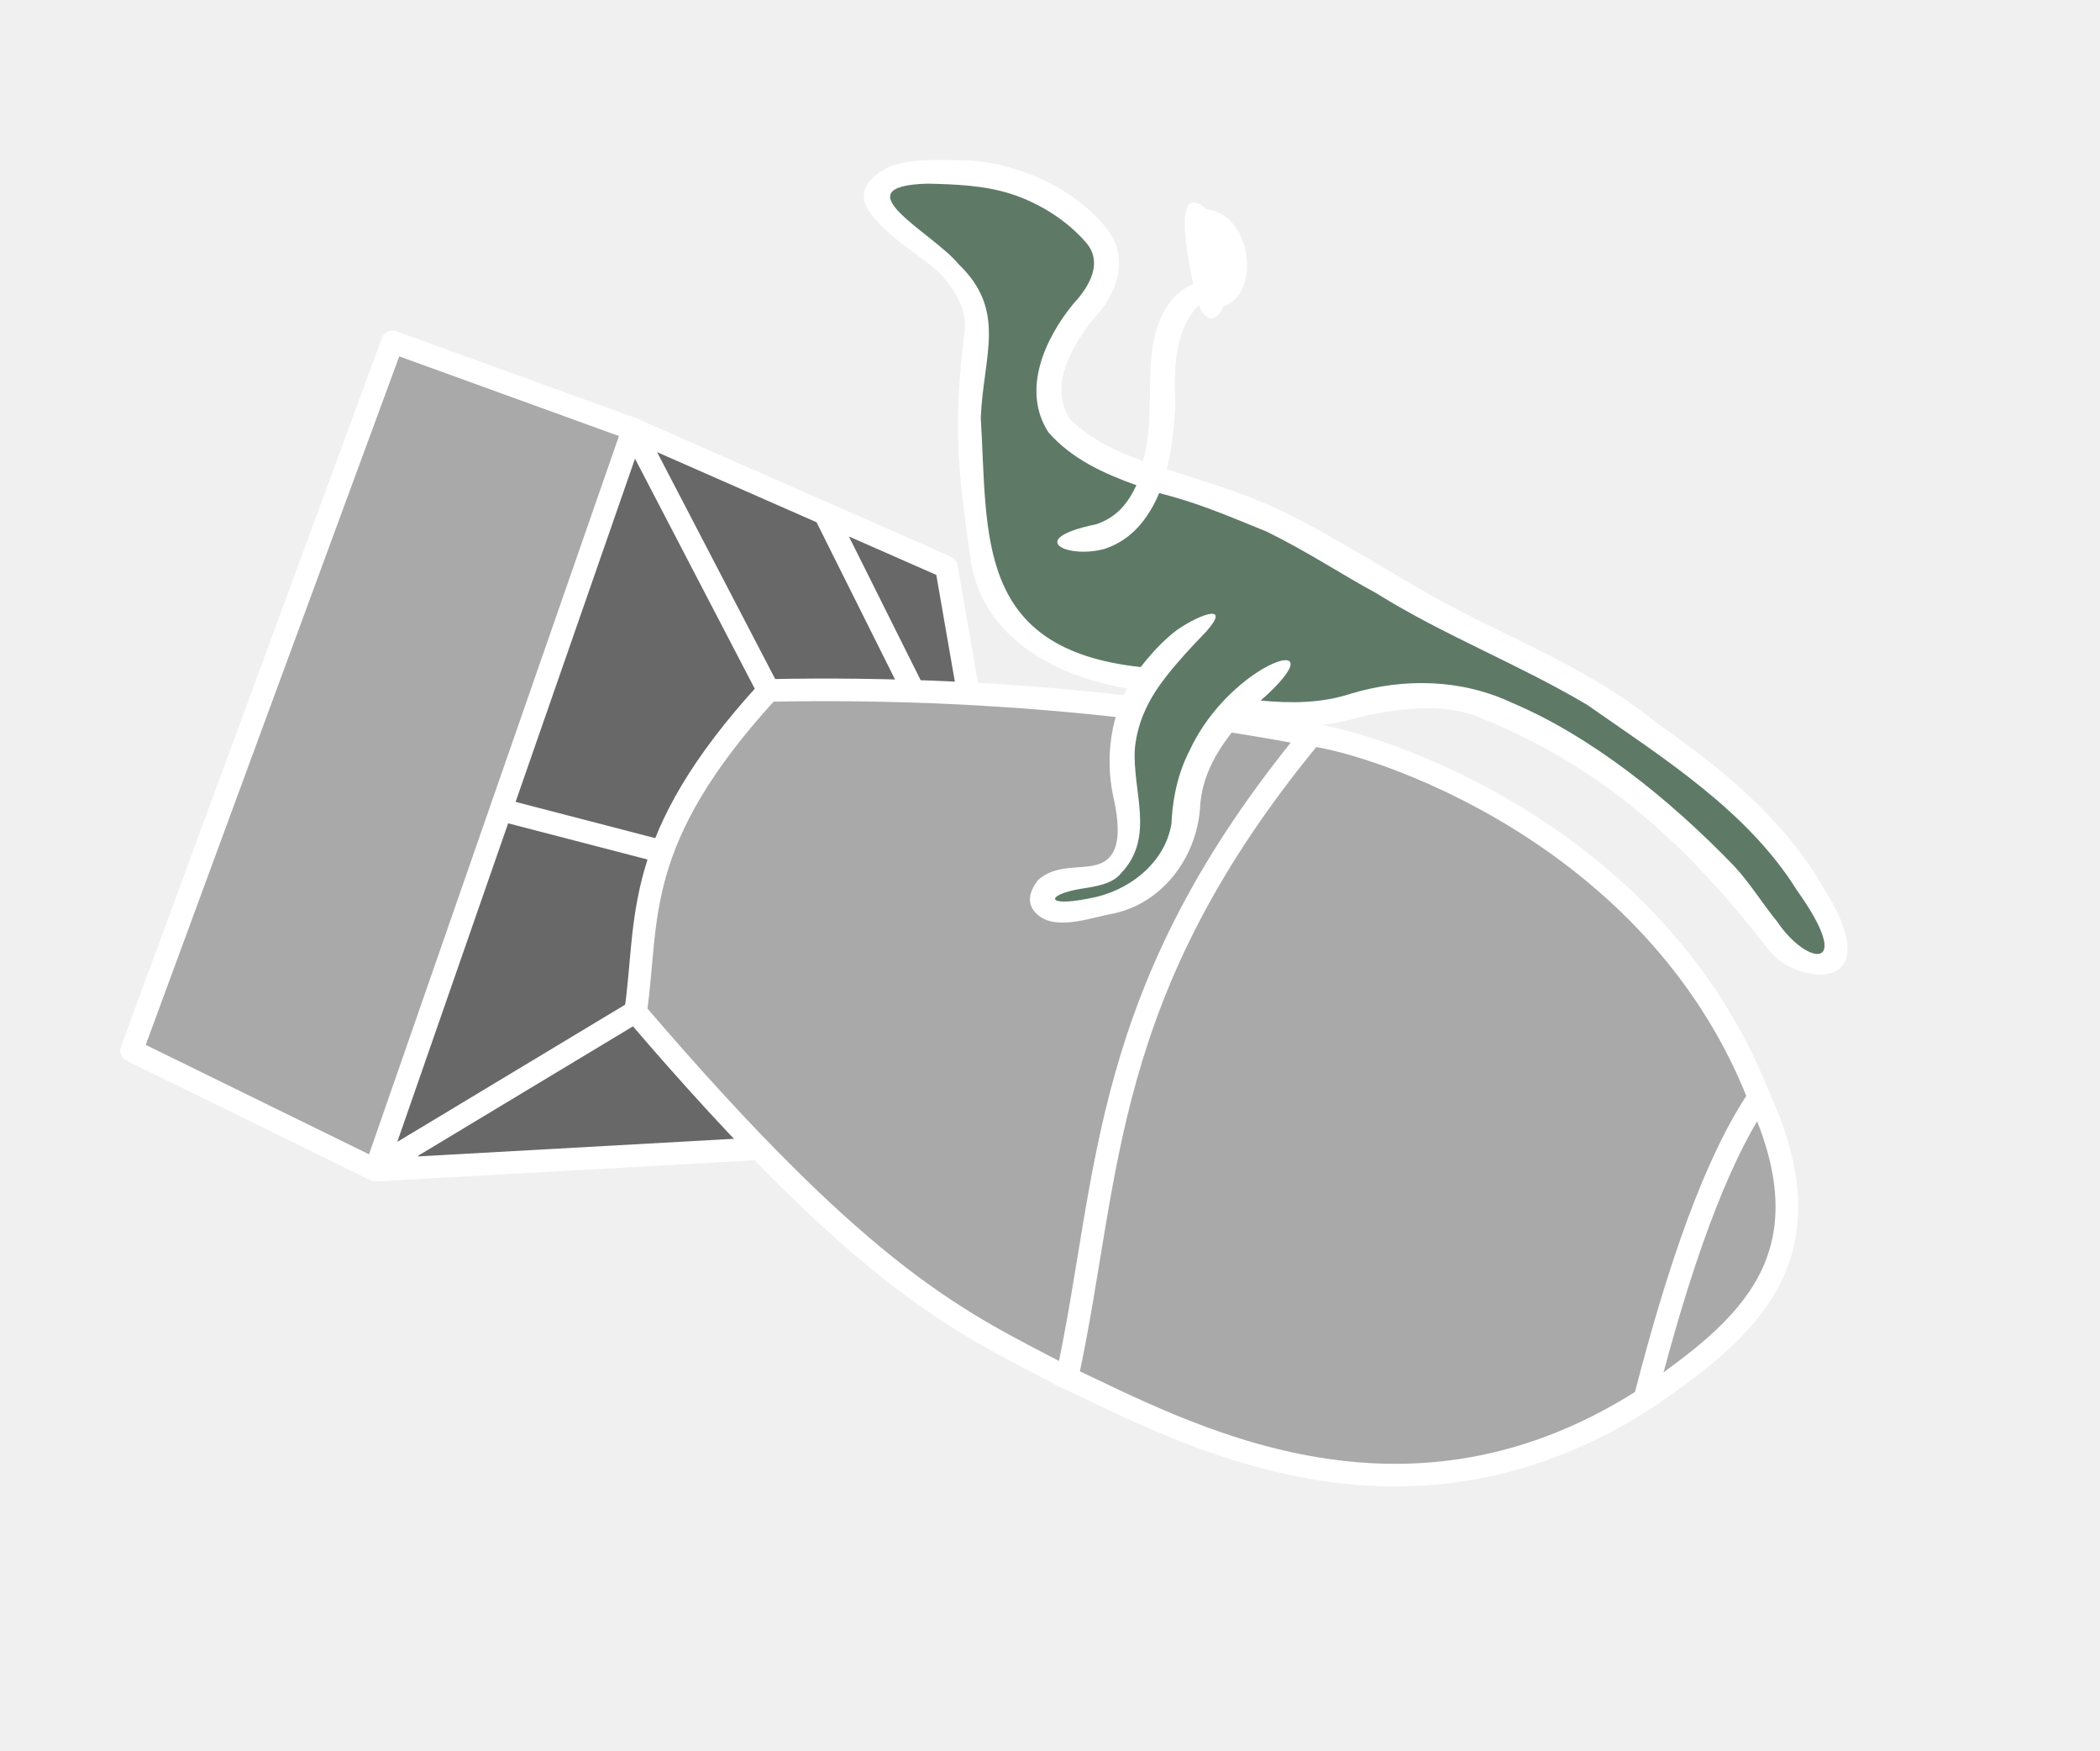
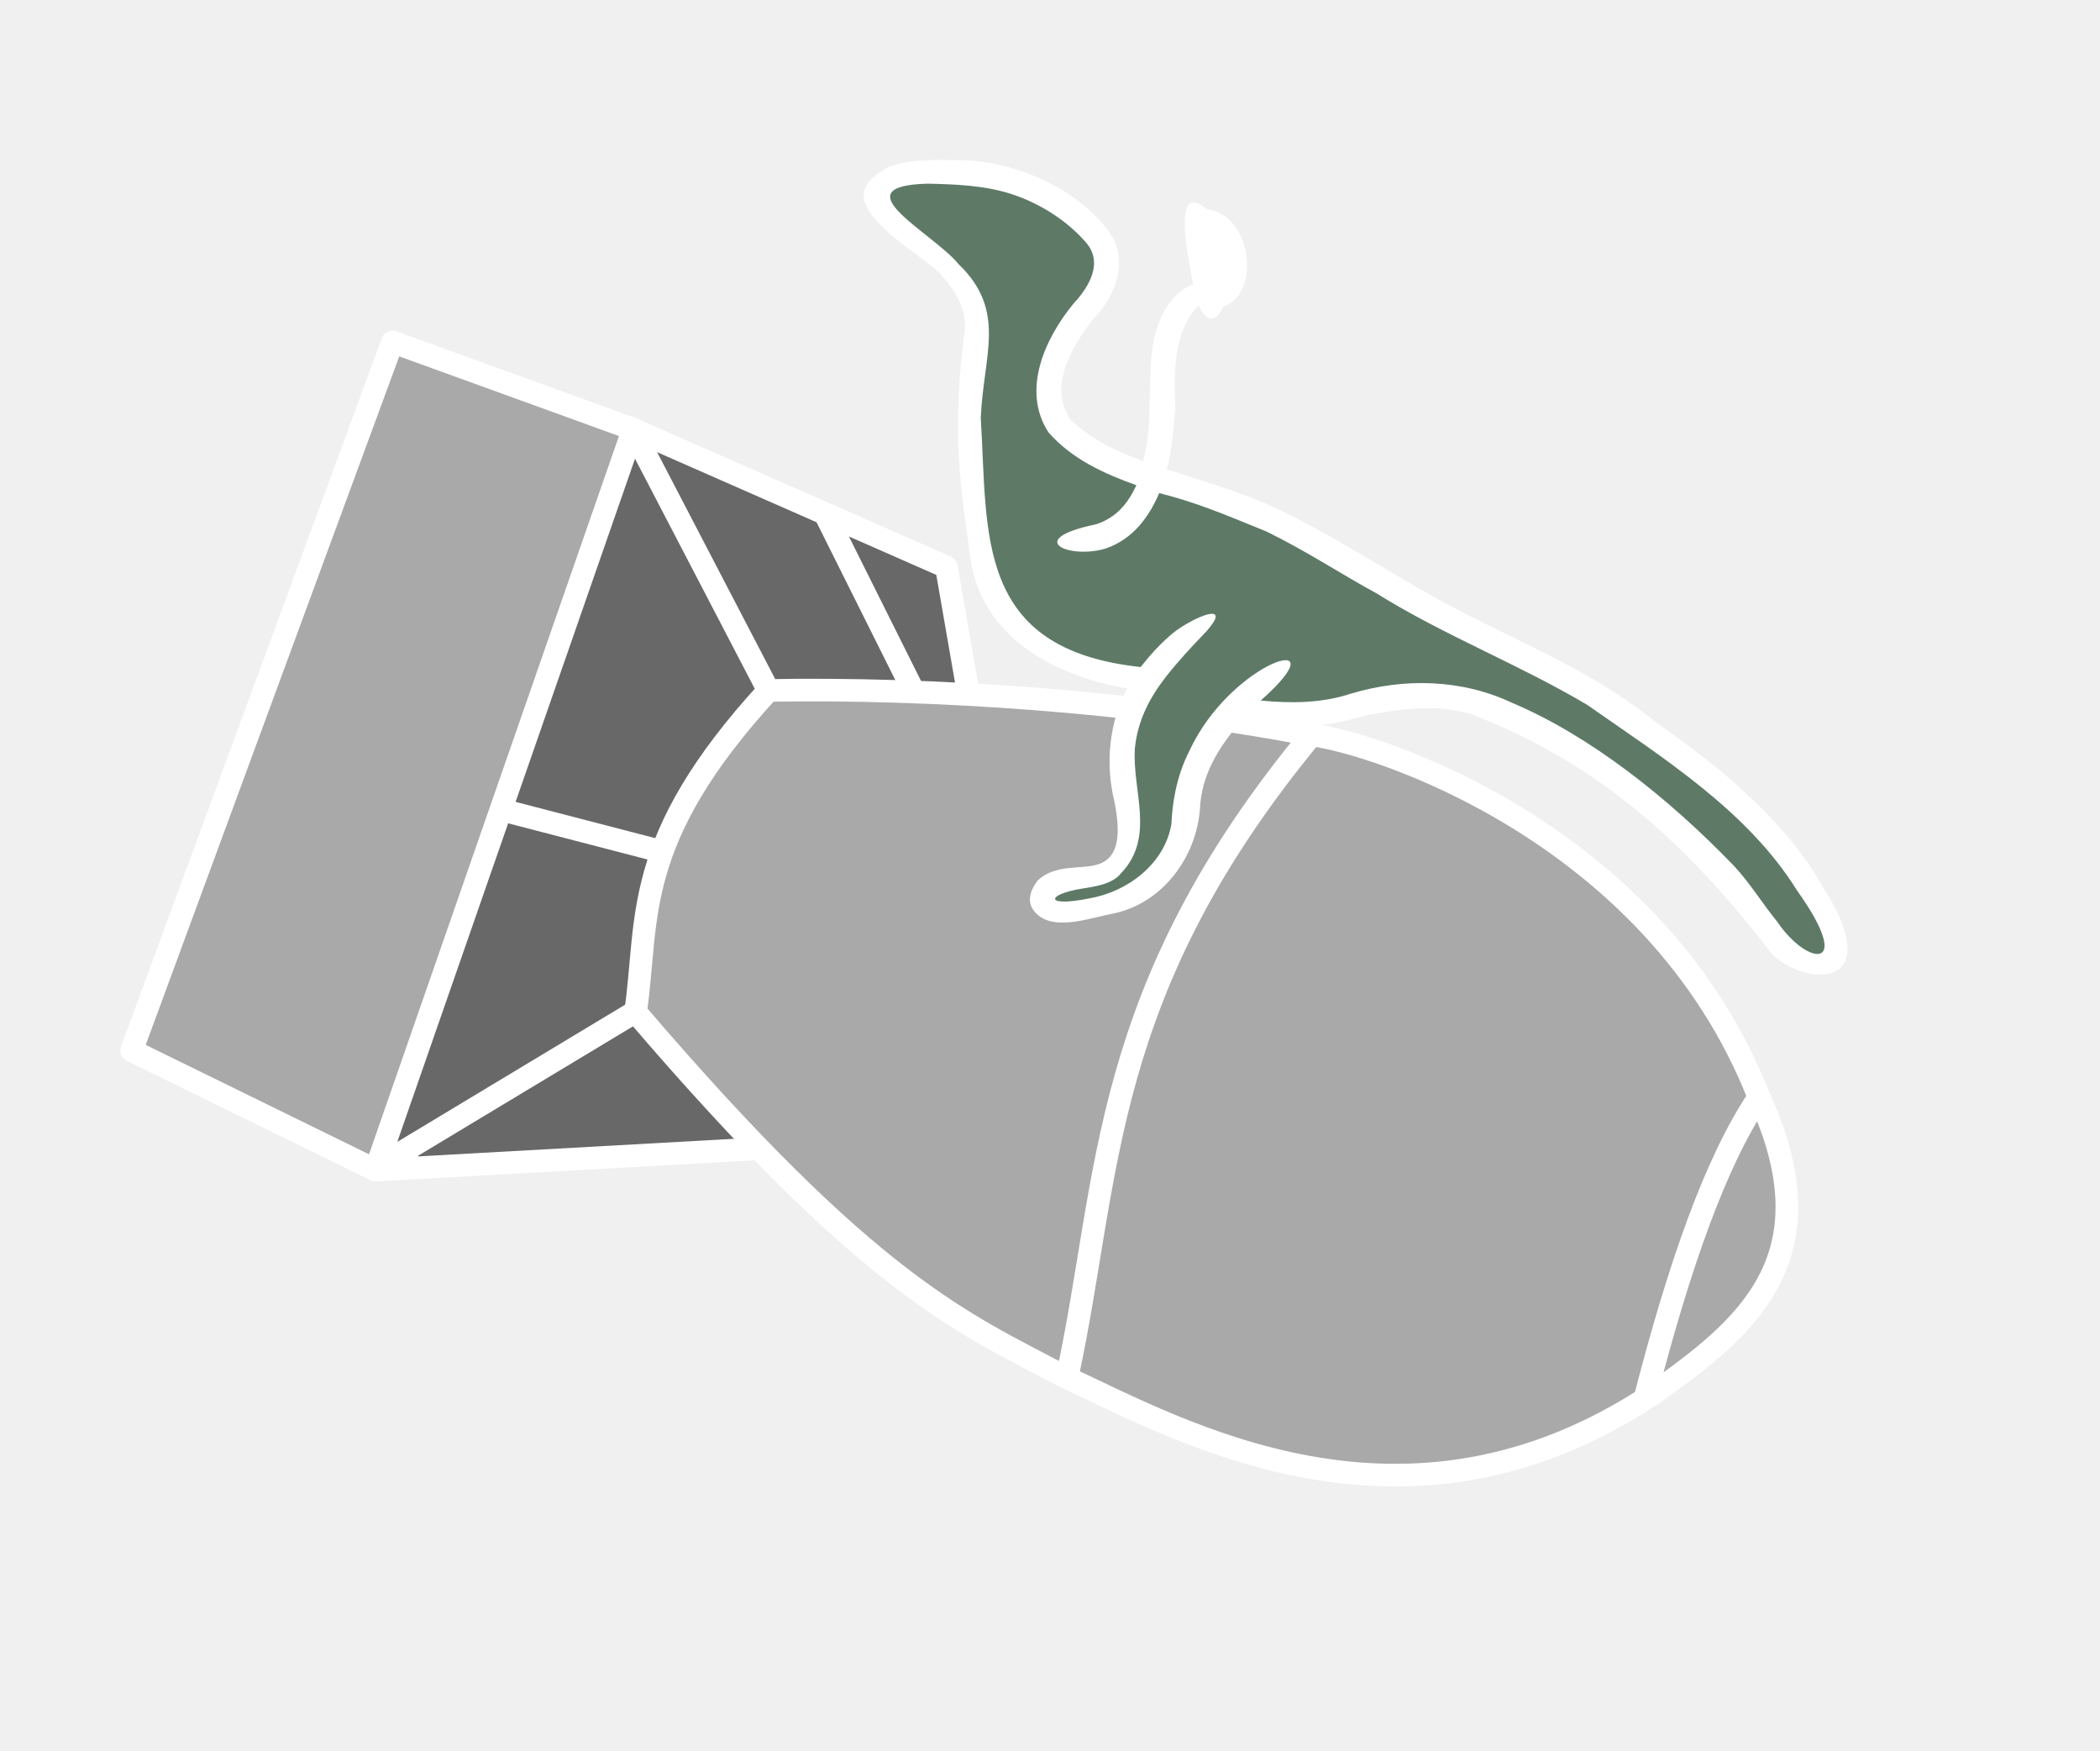
<svg xmlns="http://www.w3.org/2000/svg" width="6in" version="1.1" style="display:inline" id="svg2985" height="5in">
  <defs id="defs2987" />
  <g style="display:none" id="layer1">
    <g transform="translate(-211.6181,-124.0045)" style="display:inline" id="layer2">
      <g id="g3445">
        <path style="fill:#e2e2e2;fill-opacity:1;stroke:#e2e2e2;stroke-width:4.306;stroke-linecap:butt;stroke-linejoin:round;stroke-miterlimit:4;stroke-dasharray:none;stroke-opacity:1" id="path3963" d="m 668.831,498.342 c 0,-0.134 0.292,-1.15 0.649,-2.257 0.357,-1.107 2.239,-7.392 4.183,-13.966 4.515,-15.275 10.097,-30.17 15.414,-41.135 3.116,-6.425 4.347,-8.37 4.794,-7.572 0.331,0.591 1.394,4.125 2.363,7.854 4.174,16.064 1.239,29.397 -9.176,41.695 -4.731,5.586 -18.227,16.974 -18.227,15.38 z" />
        <path style="fill:#e2e2e2;fill-opacity:1;stroke:#e2e2e2;stroke-width:4.306;stroke-linecap:butt;stroke-linejoin:round;stroke-miterlimit:4;stroke-dasharray:none;stroke-opacity:1" id="path3965" d="m 584.114,524.533 c -0.955,-0.138 -4.548,-0.601 -7.986,-1.03 -13.426,-1.673 -30.879,-6.968 -47.914,-14.536 -16.037,-7.125 -19.79,-9.017 -19.79,-9.979 0,-0.519 0.635,-4.025 1.412,-7.791 0.776,-3.766 2.033,-10.753 2.792,-15.527 8.161,-51.331 16.065,-77.343 32.071,-105.549 9.854,-17.364 26.492,-40.275 29.248,-40.275 5.058,0 22.273,6.066 35.512,12.514 34.701,16.9 61.059,42.128 76.414,73.137 l 4.417,8.92 -1.685,2.67 c -8.052,12.756 -17.378,36.918 -25.31,65.579 -2.681,9.688 -3.809,12.753 -5.036,13.691 -0.869,0.665 -5.643,3.223 -10.608,5.685 -12.705,6.3 -25.934,10.322 -40.152,12.21 -5.071,0.673 -19.474,0.846 -23.386,0.281 l 0,0 z" />
        <path transform="translate(211.6181,124.0045)" style="fill:#e2e2e2;fill-opacity:1;stroke:#e2e2e2;stroke-width:4.306;stroke-linecap:butt;stroke-linejoin:round;stroke-miterlimit:4;stroke-dasharray:none;stroke-opacity:1" id="path3967" d="m 212.438,192.457 -5.555,6.748 c -18.926,22.996 -24.825,37.004 -27.76,65.922 -0.941,9.273 -0.969,11.201 -0.18,12.15 15.329,18.454 46.529,50.545 60.576,62.309 14.329,11.999 22.972,17.888 40.273,27.434 5.347,2.95 9.928,5.155 10.178,4.9 0.43,-0.438 2.085,-9.345 7.893,-42.475 4.314,-24.608 8.578,-40.65 15.414,-57.982 8.042,-20.389 19.011,-39.648 33.838,-59.406 3.278,-4.369 5.723,-8.021 5.43,-8.117 -0.293,-0.096 -3.704,-0.739 -7.578,-1.43 l -7.045,-1.256 -32.238,-4.25 -8.084,-0.832 c -17.141,-1.761 -37.494,-2.856 -60.859,-3.277 l -24.303,-0.438 z" />
      </g>
      <path style="fill:#e2e2e2;fill-opacity:1;stroke:#e2e2e2;stroke-width:4.306;stroke-linecap:butt;stroke-linejoin:round;stroke-miterlimit:4;stroke-dasharray:none;stroke-opacity:1" id="path3969" d="m 282.051,425.018 c -18.148,-8.899 -29.483,-14.834 -29.438,-15.414 0.054,-0.688 68.1,-186.199 68.665,-187.199 0.224,-0.396 58.994,21.237 59.15,21.772 0.298,1.02 -67.462,194.919 -68.188,195.122 -0.373,0.104 -13.959,-6.322 -30.19,-14.281 z" />
      <path style="fill:#9a9a9a;fill-opacity:1;stroke:#9a9a9a;stroke-width:4.306;stroke-linecap:butt;stroke-linejoin:round;stroke-miterlimit:4;stroke-dasharray:none;stroke-opacity:1" id="path3971" d="m 393.436,249.463 c -0.2,0.2 6.305,12.865 25.156,48.969 l 5.875,11.281 15.938,0 15.938,0 -10.531,-21.094 -10.562,-21.125 -20.781,-9.125 c -11.436,-5.019 -20.908,-9.03 -21.031,-8.906 z m -7.844,2.125 c -0.156,0.46 -7.419,21.28 -16.125,46.281 -8.706,25.001 -15.729,45.584 -15.594,45.719 0.135,0.135 8.498,2.371 18.562,4.969 10.064,2.598 18.322,4.67 18.375,4.625 0.053,-0.045 1.835,-3.457 3.969,-7.594 4.478,-8.684 9.434,-15.984 17.531,-25.875 l 5.75,-7 -16.094,-30.969 c -8.85,-17.04 -16.219,-30.616 -16.375,-30.156 z m 60.469,20.969 c -0.118,0.111 4.039,8.678 9.219,19.031 l 9.406,18.812 4.156,0 c 2.29,0 4.156,-0.06 4.156,-0.156 0,-1.266 -4.9,-27.9 -5.188,-28.188 -0.601,-0.601 -21.505,-9.732 -21.75,-9.5 z m -94.25,78.094 c -0.544,0.019 -28.881,79.697 -30.062,84.531 -0.187,0.764 58.653,-34.108 60.531,-35.875 0.313,-0.295 1.017,-5.039 1.562,-10.531 1.058,-10.643 2.43,-19.577 3.938,-25.312 l 0.938,-3.5 -18.094,-4.688 c -9.952,-2.563 -18.416,-4.639 -18.812,-4.625 z m 33.188,55.594 c -0.371,0 -55.759,33.257 -56.625,34 -0.3,0.257 1.106,0.36 3.125,0.219 4.703,-0.329 78.224,-4.375 79.5,-4.375 0.528,0 -5.029,-6.726 -12.344,-14.938 -7.314,-8.211 -13.473,-14.906 -13.656,-14.906 z" />
    </g>
    <g transform="translate(-211.6181,-124.0045)" style="display:inline" id="g3821">
      <g transform="translate(13.74839,-23.56868)" id="g3852">
        <path style="fill:none;stroke:#000000;stroke-width:6.201;stroke-linecap:butt;stroke-linejoin:round;stroke-miterlimit:4;stroke-dasharray:none;stroke-opacity:1" id="path3002" d="m 233.968,435.652 71.565,-194.319 66.041,23.937 -70.706,203.157 z" />
        <path style="fill:none;stroke:#000000;stroke-width:6.201;stroke-linecap:butt;stroke-linejoin:miter;stroke-miterlimit:4;stroke-dasharray:none;stroke-opacity:1" id="path3824" d="M 379.186,381.027 334.749,369.488" />
        <path style="fill:none;stroke:#000000;stroke-width:6.201;stroke-linecap:butt;stroke-linejoin:miter;stroke-miterlimit:4;stroke-dasharray:none;stroke-opacity:1" id="path3826" d="m 371.575,425.341 -70.952,42.718" />
        <path style="fill:none;stroke:#000000;stroke-width:6.201;stroke-linecap:butt;stroke-linejoin:miter;stroke-miterlimit:4;stroke-dasharray:none;stroke-opacity:1" id="path3828" d="m 405.129,462.622 -104.284,5.814" />
        <path style="fill:none;stroke:#000000;stroke-width:6.201;stroke-linecap:butt;stroke-linejoin:miter;stroke-miterlimit:4;stroke-dasharray:none;stroke-opacity:1" id="path3830" d="M 408.635,336.92 371.329,265.27" />
        <path style="fill:none;stroke:#000000;stroke-width:6.201;stroke-linecap:butt;stroke-linejoin:miter;stroke-miterlimit:4;stroke-dasharray:none;stroke-opacity:1" id="path3832" d="M 448.215,336.674 424.003,288.187" />
        <path style="fill:none;stroke:#000000;stroke-width:6.201;stroke-linecap:butt;stroke-linejoin:round;stroke-miterlimit:4;stroke-dasharray:none;stroke-opacity:1" id="path3834" d="M 463.517,337.94 457.452,303.049 370.856,264.989" />
-         <path style="fill:none;stroke:#000000;stroke-width:6.201;stroke-linecap:butt;stroke-linejoin:miter;stroke-miterlimit:4;stroke-dasharray:none;stroke-opacity:1" id="path3836" d="m 508.247,341.561 c -32.586,-3.796 -65.785,-5.342 -99.593,-4.657 -37.893,41.277 -32.733,62.683 -36.456,88.189 64.067,74.928 89.488,85.122 117.701,99.993 31.607,14.621 93.109,49.905 161.101,4.861 25.211,-17.807 50.045,-37.02 29.165,-81.939 -28.721,-72.682 -106.072,-97.068 -122.909,-98.952 -7.616,-1.448 -15.267,-2.768 -22.953,-3.96 z" />
+         <path style="fill:none;stroke:#000000;stroke-width:6.201;stroke-linecap:butt;stroke-linejoin:miter;stroke-miterlimit:4;stroke-dasharray:none;stroke-opacity:1" id="path3836" d="m 408.654,336.903 c -37.893,41.277 -32.733,62.683 -36.456,88.189 64.067,74.928 89.488,85.122 117.701,99.993 31.607,14.621 93.109,49.905 161.101,4.861 25.211,-17.807 50.045,-37.02 29.165,-81.939 C 651.443,375.325 574.091,350.939 557.255,349.055 509.137,339.78 452.896,336.118 408.654,336.903 Z" />
        <path style="fill:none;stroke:#000000;stroke-width:6.201;stroke-linecap:butt;stroke-linejoin:miter;stroke-miterlimit:4;stroke-dasharray:none;stroke-opacity:1" id="path3838" d="m 557.949,348.708 c -58.828,70.918 -55.385,121.078 -67.357,176.377" />
        <path style="fill:none;stroke:#000000;stroke-width:6.201;stroke-linecap:butt;stroke-linejoin:miter;stroke-miterlimit:4;stroke-dasharray:none;stroke-opacity:1" id="path3840" d="m 680.164,448.701 c -11.825,17.54 -21.847,46.498 -30.901,81.592" />
      </g>
    </g>
    <g style="display:inline" id="layer5">
      <path style="opacity:1;fill:#90ab99;fill-opacity:1;stroke:#90ab99;stroke-width:7.2;stroke-miterlimit:4;stroke-dasharray:none;stroke-opacity:1" id="path4677" d="m 495.691,260.331 c -2.611,-1.37 -5.668,-4.734 -12.251,-13.48 -15.758,-20.935 -42.331,-42.343 -66.105,-53.254 -11.098,-5.094 -16.333,-6.259 -27.894,-6.211 -8.575,0.036 -12.363,0.61 -21.5,3.262 -3.013,0.874 -5.502,1.135 -12.668,1.328 l -8.918,0.24 3.246,-3.327 c 3.922,-4.02 5.309,-6.533 4.21,-7.631 -0.601,-0.601 -1.106,-0.63 -2.847,-0.161 -6.088,1.639 -16.079,10.153 -21.216,18.079 -5.114,7.89 -7.292,14.002 -8.506,23.869 -0.896,7.277 -2.57,10.779 -7.268,15.203 -3.922,3.693 -8.13,6.038 -13.125,7.315 -4.99,1.276 -10.185,1.804 -10.632,1.082 -0.496,-0.803 2.247,-1.828 7.5,-2.8 5.785,-1.071 8.034,-2.092 10.406,-4.726 4.641,-5.152 5.493,-10.116 4.038,-23.516 -0.779,-7.178 -0.829,-9.055 -0.317,-12.038 1.302,-7.592 4.755,-14.014 11.807,-21.961 2.075,-2.337 5.126,-5.775 6.781,-7.638 5.176,-5.828 3.731,-7.511 -3.454,-4.024 -3.083,1.497 -4.801,2.851 -9.24,7.286 l -5.452,5.448 -4.798,-0.809 c -9.807,-1.654 -18.548,-5.501 -24.028,-10.575 -9.611,-8.898 -12.791,-20.443 -13.825,-50.188 -0.276,-7.936 -0.162,-10.493 0.8,-18 2.588,-20.202 0.304,-25.567 -16.745,-39.321 -6.353,-5.125 -9.366,-8.359 -9.157,-9.827 0.4,-2.814 8.141,-3.965 19.364,-2.878 12.196,1.181 21.298,4.687 29.062,11.195 5.121,4.292 6.699,6.648 6.68,9.975 -0.018,3.274 -1.062,5.324 -5.668,11.127 -4.202,5.294 -8.134,12.983 -9.246,18.079 -2.795,12.808 2.545,21.034 18.449,28.418 2.484,1.153 5.362,2.371 6.396,2.705 l 1.879,0.608 -0.879,1.532 c -1.684,2.932 -5.512,6.662 -7.956,7.751 -1.333,0.594 -4.186,1.581 -6.339,2.193 -6.088,1.731 -7.928,3.876 -4.981,5.807 1.062,0.696 2.388,0.884 6.157,0.876 4.442,-0.01 5.064,-0.139 8.272,-1.714 4.09,-2.01 7.67,-5.486 10.334,-10.036 1.026,-1.753 1.938,-3.403 2.026,-3.666 0.416,-1.249 25.803,8.183 34.216,12.712 2.535,1.365 10.522,5.928 17.75,10.14 17.992,10.485 21.729,12.505 40.392,21.83 19.995,9.991 22.244,11.258 32.25,18.169 28.444,19.646 39.375,29.673 50.238,46.085 5.423,8.193 7.121,11.667 6.915,14.145 -0.129,1.551 -0.353,1.867 -1.403,1.98 -0.688,0.073 -1.925,-0.221 -2.75,-0.654 z" />
    </g>
    <g transform="translate(-211.6181,-124.0045)" style="display:inline" id="layer6">
      <path style="fill:#000000;fill-opacity:1;fill-rule:nonzero;stroke:none" id="path3433" d="m 455.538,169.738 c -11.672,5.976 -6.822,12.313 0.682,18.812 4.21,3.672 9.179,6.707 12.706,9.973 4.082,3.974 7.93,10.175 7.33,15.855 -3.726,28.452 -1.222,42.7 1.607,63.18 3.172,20.749 22.139,31.654 42.877,35.229 -4.866,9.329 -5.992,20.504 -3.5,30.828 2.319,11.193 0.226,15.902 -4.408,17.405 -4.654,1.509 -11.863,-0.202 -16.642,4.489 -2.688,3.651 -3.063,7.056 0.598,9.781 5.255,3.795 14.449,0.228 20.42,-0.825 13.337,-2.899 22.495,-15.332 23.541,-28.619 0.355,-9.212 5.073,-16.854 10.891,-23.586 12.784,2.878 24.43,0.728 35.307,-2.179 10.518,-2.111 20.36,-2.83 28.76,-0.018 36.054,13.966 59.811,36.976 81.117,64.5 5.17,7.037 22.988,11.432 21.426,-2.061 -1.04,-6.606 -4.57,-11.923 -7.827,-17.299 -10.716,-17.687 -27.781,-31.359 -44.624,-43.117 -19.358,-15.932 -43.359,-24.02 -64.744,-36.59 -14.585,-8.41 -27.111,-16.433 -40.016,-22.372 -9.411,-4.331 -19.167,-7.064 -29.361,-10.437 1.376,-5.608 1.929,-11.539 2.305,-16.971 -0.342,-9.403 -0.6,-21.01 6.469,-28.018 1.379,3.699 4.27,5.724 6.834,0.277 10.045,-3.132 8.03,-25.073 -4.68,-26.605 -10.092,-8.514 -4.728,15.253 -3.702,20.568 -6.189,2.505 -9.016,8.182 -10.689,14.69 -2.306,11.097 0.051,22.751 -3.092,33.809 -7.333,-2.665 -14.354,-5.923 -19.924,-11.436 -6.179,-9.115 0.55,-20.221 6.396,-27.656 6.299,-6.453 9.966,-16.588 3.74,-24.393 -9.308,-12.105 -26.669,-18.994 -40.415,-19.027 -7.205,-0.034 -13.448,-0.45 -19.384,1.813 z m 53.828,20.623 c 5.01,5.566 0.994,12.308 -3.246,16.83 -7.846,9.524 -14.434,23.773 -6.93,35.363 6.401,7.301 15.082,11.267 24.123,14.51 -2.271,4.86 -5.301,8.782 -11.023,10.704 -19.944,4.116 -7.667,9.618 2.438,6.706 7.819,-2.631 12.147,-8.967 14.848,-15.258 9.968,2.534 16.672,5.327 29.384,10.52 10.888,5.303 20.744,11.845 30.137,16.922 18.573,11.609 39.127,19.481 57.91,30.66 20.744,14.501 43.889,29.021 57.446,50.764 16.151,22.597 2.837,20.893 -5.38,8.65 -4.049,-4.926 -7.355,-10.463 -11.841,-15.277 -17.951,-18.632 -39.472,-35.682 -60.76,-44.674 -13.946,-6.604 -29.767,-6.931 -44.326,-2.559 -8.043,2.639 -16.437,2.685 -24.73,1.885 22.792,-20.174 -8.028,-11.094 -19.501,13.684 -3.859,7.463 -4.762,15.087 -4.99,20.14 -1.838,10.996 -12.09,18.667 -22.594,20.439 -12.257,2.493 -11.808,-1.069 -2.271,-2.633 3.948,-0.638 8.628,-1.239 11.052,-4.279 9.495,-9.99 2.987,-22.466 3.791,-34.297 0.777,-7.691 4.145,-13.983 8.484,-19.528 3.559,-4.549 6.912,-8.104 11.129,-12.498 6.731,-7.602 -1.301,-5.009 -7.982,-0.435 -4.559,3.353 -8.512,8.257 -10.047,10.218 -45.565,-4.879 -41.892,-36.388 -43.855,-68.309 0.693,-17.189 7.275,-29.335 -6.096,-42.176 -7.027,-8.624 -32.891,-21.377 -8.535,-22.066 7.507,0.156 15.521,0.466 22.721,2.745 8.457,2.677 15.837,7.72 20.642,13.247 z" clip-path="none" />
    </g>
  </g>
  <g style="display:inline" id="layer3">
    <g style="display:none" id="layer7">
      <rect y="0" x="0" width="540" style="opacity:1;fill:#000000;fill-opacity:1;stroke:#b0b0b0;stroke-opacity:1" id="rect3451" height="450" />
    </g>
    <g transform="translate(-211.6181,-124.0045)" style="display:inline" id="g3485">
      <g style="fill:#a9a9a9;fill-opacity:1;stroke:#a9a9a9;stroke-opacity:1" id="g3487">
        <path style="fill:#a9a9a9;fill-opacity:1;stroke:#a9a9a9;stroke-width:4.306;stroke-linecap:butt;stroke-linejoin:round;stroke-miterlimit:4;stroke-dasharray:none;stroke-opacity:1" id="path3489" d="m 668.831,498.342 c 0,-0.134 0.292,-1.15 0.649,-2.257 0.357,-1.107 2.239,-7.392 4.183,-13.966 4.515,-15.275 10.097,-30.17 15.414,-41.135 3.116,-6.425 4.347,-8.37 4.794,-7.572 0.331,0.591 1.394,4.125 2.363,7.854 4.174,16.064 1.239,29.397 -9.176,41.695 -4.731,5.586 -18.227,16.974 -18.227,15.38 z" />
        <path style="fill:#a9a9a9;fill-opacity:1;stroke:#a9a9a9;stroke-width:4.306;stroke-linecap:butt;stroke-linejoin:round;stroke-miterlimit:4;stroke-dasharray:none;stroke-opacity:1" id="path3491" d="m 584.114,524.533 c -0.955,-0.138 -4.548,-0.601 -7.986,-1.03 -13.426,-1.673 -30.879,-6.968 -47.914,-14.536 -16.037,-7.125 -19.79,-9.017 -19.79,-9.979 0,-0.519 0.635,-4.025 1.412,-7.791 0.776,-3.766 2.033,-10.753 2.792,-15.527 8.161,-51.331 16.065,-77.343 32.071,-105.549 9.854,-17.364 26.492,-40.275 29.248,-40.275 5.058,0 22.273,6.066 35.512,12.514 34.701,16.9 61.059,42.128 76.414,73.137 l 4.417,8.92 -1.685,2.67 c -8.052,12.756 -17.378,36.918 -25.31,65.579 -2.681,9.688 -3.809,12.753 -5.036,13.691 -0.869,0.665 -5.643,3.223 -10.608,5.685 -12.705,6.3 -25.934,10.322 -40.152,12.21 -5.071,0.673 -19.474,0.846 -23.386,0.281 l 0,0 z" />
        <path transform="translate(211.6181,124.0045)" style="fill:#a9a9a9;fill-opacity:1;stroke:#a9a9a9;stroke-width:4.306;stroke-linecap:butt;stroke-linejoin:round;stroke-miterlimit:4;stroke-dasharray:none;stroke-opacity:1" id="path3493" d="m 212.438,192.457 -5.555,6.748 c -18.926,22.996 -24.825,37.004 -27.76,65.922 -0.941,9.273 -0.969,11.201 -0.18,12.15 15.329,18.454 46.529,50.545 60.576,62.309 14.329,11.999 22.972,17.888 40.273,27.434 5.347,2.95 9.928,5.155 10.178,4.9 0.43,-0.438 2.085,-9.345 7.893,-42.475 4.314,-24.608 8.578,-40.65 15.414,-57.982 8.042,-20.389 19.011,-39.648 33.838,-59.406 3.278,-4.369 5.723,-8.021 5.43,-8.117 -0.293,-0.096 -3.704,-0.739 -7.578,-1.43 l -7.045,-1.256 -32.238,-4.25 -8.084,-0.832 c -17.141,-1.761 -37.494,-2.856 -60.859,-3.277 l -24.303,-0.438 z" />
      </g>
      <path style="fill:#a9a9a9;fill-opacity:1;stroke:#a9a9a9;stroke-width:4.306;stroke-linecap:butt;stroke-linejoin:round;stroke-miterlimit:4;stroke-dasharray:none;stroke-opacity:1" id="path3495" d="m 282.051,425.018 c -18.148,-8.899 -29.483,-14.834 -29.438,-15.414 0.054,-0.688 68.1,-186.199 68.665,-187.199 0.224,-0.396 58.994,21.237 59.15,21.772 0.298,1.02 -67.462,194.919 -68.188,195.122 -0.373,0.104 -13.959,-6.322 -30.19,-14.281 z" />
      <path style="fill:#686868;fill-opacity:1;stroke:#686868;stroke-width:4.306;stroke-linecap:butt;stroke-linejoin:round;stroke-miterlimit:4;stroke-dasharray:none;stroke-opacity:1" id="path3497" d="m 393.436,249.463 c -0.2,0.2 6.305,12.865 25.156,48.969 l 5.875,11.281 15.938,0 15.938,0 -10.531,-21.094 -10.562,-21.125 -20.781,-9.125 c -11.436,-5.019 -20.908,-9.03 -21.031,-8.906 z m -7.844,2.125 c -0.156,0.46 -7.419,21.28 -16.125,46.281 -8.706,25.001 -15.729,45.584 -15.594,45.719 0.135,0.135 8.498,2.371 18.562,4.969 10.064,2.598 18.322,4.67 18.375,4.625 0.053,-0.045 1.835,-3.457 3.969,-7.594 4.478,-8.684 9.434,-15.984 17.531,-25.875 l 5.75,-7 -16.094,-30.969 c -8.85,-17.04 -16.219,-30.616 -16.375,-30.156 z m 60.469,20.969 c -0.118,0.111 4.039,8.678 9.219,19.031 l 9.406,18.812 4.156,0 c 2.29,0 4.156,-0.06 4.156,-0.156 0,-1.266 -4.9,-27.9 -5.188,-28.188 -0.601,-0.601 -21.505,-9.732 -21.75,-9.5 z m -94.25,78.094 c -0.544,0.019 -28.881,79.697 -30.062,84.531 -0.187,0.764 58.653,-34.108 60.531,-35.875 0.313,-0.295 1.017,-5.039 1.562,-10.531 1.058,-10.643 2.43,-19.577 3.938,-25.312 l 0.938,-3.5 -18.094,-4.688 c -9.952,-2.563 -18.416,-4.639 -18.812,-4.625 z m 33.188,55.594 c -0.371,0 -55.759,33.257 -56.625,34 -0.3,0.257 1.106,0.36 3.125,0.219 4.703,-0.329 78.224,-4.375 79.5,-4.375 0.528,0 -5.029,-6.726 -12.344,-14.938 -7.314,-8.211 -13.473,-14.906 -13.656,-14.906 z" />
    </g>
    <g transform="translate(-211.6181,-124.0045)" style="display:inline" id="g3457">
      <g transform="translate(13.74839,-23.56868)" style="stroke:#ffffff" id="g3459">
        <path style="fill:none;stroke:#ffffff;stroke-width:6.201;stroke-linecap:butt;stroke-linejoin:round;stroke-miterlimit:4;stroke-dasharray:none;stroke-opacity:1" id="path3461" d="m 233.968,435.652 71.565,-194.319 66.041,23.937 -70.706,203.157 z" />
        <path style="fill:none;stroke:#ffffff;stroke-width:6.201;stroke-linecap:butt;stroke-linejoin:miter;stroke-miterlimit:4;stroke-dasharray:none;stroke-opacity:1" id="path3463" d="M 379.186,381.027 334.749,369.488" />
        <path style="fill:none;stroke:#ffffff;stroke-width:6.201;stroke-linecap:butt;stroke-linejoin:miter;stroke-miterlimit:4;stroke-dasharray:none;stroke-opacity:1" id="path3465" d="m 371.575,425.341 -70.952,42.718" />
        <path style="fill:none;stroke:#ffffff;stroke-width:6.201;stroke-linecap:butt;stroke-linejoin:miter;stroke-miterlimit:4;stroke-dasharray:none;stroke-opacity:1" id="path3467" d="m 405.129,462.622 -104.284,5.814" />
        <path style="fill:none;stroke:#ffffff;stroke-width:6.201;stroke-linecap:butt;stroke-linejoin:miter;stroke-miterlimit:4;stroke-dasharray:none;stroke-opacity:1" id="path3469" d="M 408.635,336.92 371.329,265.27" />
        <path style="fill:none;stroke:#ffffff;stroke-width:6.201;stroke-linecap:butt;stroke-linejoin:miter;stroke-miterlimit:4;stroke-dasharray:none;stroke-opacity:1" id="path3471" d="M 448.215,336.674 424.003,288.187" />
        <path style="fill:none;stroke:#ffffff;stroke-width:6.201;stroke-linecap:butt;stroke-linejoin:round;stroke-miterlimit:4;stroke-dasharray:none;stroke-opacity:1" id="path3473" d="M 463.517,337.94 457.452,303.049 370.856,264.989" />
-         <path style="fill:none;stroke:#ffffff;stroke-width:6.201;stroke-linecap:butt;stroke-linejoin:miter;stroke-miterlimit:4;stroke-dasharray:none;stroke-opacity:1" id="path3475" d="m 508.247,341.561 c -32.586,-3.796 -65.785,-5.342 -99.593,-4.657 -37.893,41.277 -32.733,62.683 -36.456,88.189 64.067,74.928 89.488,85.122 117.701,99.993 31.607,14.621 93.109,49.905 161.101,4.861 25.211,-17.807 50.045,-37.02 29.165,-81.939 -28.721,-72.682 -106.072,-97.068 -122.909,-98.952 -7.616,-1.448 -15.267,-2.768 -22.953,-3.96 z" />
+         <path style="fill:none;stroke:#ffffff;stroke-width:6.201;stroke-linecap:butt;stroke-linejoin:miter;stroke-miterlimit:4;stroke-dasharray:none;stroke-opacity:1" id="path3475" d="m 408.654,336.903 c -37.893,41.277 -32.733,62.683 -36.456,88.189 64.067,74.928 89.488,85.122 117.701,99.993 31.607,14.621 93.109,49.905 161.101,4.861 25.211,-17.807 50.045,-37.02 29.165,-81.939 C 651.443,375.325 574.091,350.939 557.255,349.055 509.137,339.78 452.896,336.118 408.654,336.903 Z" />
        <path style="fill:none;stroke:#ffffff;stroke-width:6.201;stroke-linecap:butt;stroke-linejoin:miter;stroke-miterlimit:4;stroke-dasharray:none;stroke-opacity:1" id="path3477" d="m 557.949,348.708 c -58.828,70.918 -55.385,121.078 -67.357,176.377" />
        <path style="fill:none;stroke:#ffffff;stroke-width:6.201;stroke-linecap:butt;stroke-linejoin:miter;stroke-miterlimit:4;stroke-dasharray:none;stroke-opacity:1" id="path3479" d="m 680.164,448.701 c -11.825,17.54 -21.847,46.498 -30.901,81.592" />
      </g>
    </g>
    <g style="display:inline" id="g3372">
      <path style="display:inline;opacity:1;fill:#5e7a67;fill-opacity:1;stroke:#5e7a67;stroke-width:7.2;stroke-miterlimit:4;stroke-dasharray:none;stroke-opacity:1" id="path4677-5" d="m 495.691,260.331 c -2.611,-1.37 -5.668,-4.734 -12.251,-13.48 -15.758,-20.935 -42.331,-42.343 -66.105,-53.254 -11.098,-5.094 -16.333,-6.259 -27.894,-6.211 -8.575,0.036 -12.363,0.61 -21.5,3.262 -3.013,0.874 -5.502,1.135 -12.668,1.328 l -8.918,0.24 3.246,-3.327 c 3.922,-4.02 5.309,-6.533 4.21,-7.631 -0.601,-0.601 -1.106,-0.63 -2.847,-0.161 -6.088,1.639 -16.079,10.153 -21.216,18.079 -5.114,7.89 -7.292,14.002 -8.506,23.869 -0.896,7.277 -2.57,10.779 -7.268,15.203 -3.922,3.693 -8.13,6.038 -13.125,7.315 -4.99,1.276 -10.185,1.804 -10.632,1.082 -0.496,-0.803 2.247,-1.828 7.5,-2.8 5.785,-1.071 8.034,-2.092 10.406,-4.726 4.641,-5.152 5.493,-10.116 4.038,-23.516 -0.779,-7.178 -0.829,-9.055 -0.317,-12.038 1.302,-7.592 4.755,-14.014 11.807,-21.961 2.075,-2.337 5.126,-5.775 6.781,-7.638 5.176,-5.828 3.731,-7.511 -3.454,-4.024 -3.083,1.497 -4.801,2.851 -9.24,7.286 l -5.452,5.448 -4.798,-0.809 c -9.807,-1.654 -18.548,-5.501 -24.028,-10.575 -9.611,-8.898 -12.791,-20.443 -13.825,-50.188 -0.276,-7.936 -0.162,-10.493 0.8,-18 2.588,-20.202 0.304,-25.567 -16.745,-39.321 -6.353,-5.125 -9.366,-8.359 -9.157,-9.827 0.4,-2.814 8.141,-3.965 19.364,-2.878 12.196,1.181 21.298,4.687 29.062,11.195 5.121,4.292 6.699,6.648 6.68,9.975 -0.018,3.274 -1.062,5.324 -5.668,11.127 -4.202,5.294 -8.134,12.983 -9.246,18.079 -2.795,12.808 2.545,21.034 18.449,28.418 2.484,1.153 5.362,2.371 6.396,2.705 l 1.879,0.608 -0.879,1.532 c -1.684,2.932 -5.512,6.662 -7.956,7.751 -1.333,0.594 -4.186,1.581 -6.339,2.193 -6.088,1.731 -7.928,3.876 -4.981,5.807 1.062,0.696 2.388,0.884 6.157,0.876 4.442,-0.01 5.064,-0.139 8.272,-1.714 4.09,-2.01 7.67,-5.486 10.334,-10.036 1.026,-1.753 1.938,-3.403 2.026,-3.666 0.416,-1.249 25.803,8.183 34.216,12.712 2.535,1.365 10.522,5.928 17.75,10.14 17.992,10.485 21.729,12.505 40.392,21.83 19.995,9.991 22.244,11.258 32.25,18.169 28.444,19.646 39.375,29.673 50.238,46.085 5.423,8.193 7.121,11.667 6.915,14.145 -0.129,1.551 -0.353,1.867 -1.403,1.98 -0.688,0.073 -1.925,-0.221 -2.75,-0.654 z" />
    </g>
    <g transform="translate(-211.6181,-124.0045)" style="display:inline" id="g3453">
      <path style="display:inline;fill:#ffffff;fill-opacity:1;fill-rule:nonzero;stroke:none" id="path3433-7" d="m 455.538,169.738 c -11.672,5.976 -6.822,12.313 0.682,18.812 4.21,3.672 9.179,6.707 12.706,9.973 4.082,3.974 7.93,10.175 7.33,15.855 -3.726,28.452 -1.222,42.7 1.607,63.18 3.172,20.749 22.139,31.654 42.877,35.229 -4.866,9.329 -5.992,20.504 -3.5,30.828 2.319,11.193 0.226,15.902 -4.408,17.405 -4.654,1.509 -11.863,-0.202 -16.642,4.489 -2.688,3.651 -3.063,7.056 0.598,9.781 5.255,3.795 14.449,0.228 20.42,-0.825 13.337,-2.899 22.495,-15.332 23.541,-28.619 0.355,-9.212 5.073,-16.854 10.891,-23.586 12.784,2.878 24.43,0.728 35.307,-2.179 10.518,-2.111 20.36,-2.83 28.76,-0.018 36.054,13.966 59.811,36.976 81.117,64.5 5.17,7.037 22.988,11.432 21.426,-2.061 -1.04,-6.606 -4.57,-11.923 -7.827,-17.299 -10.716,-17.687 -27.781,-31.359 -44.624,-43.117 -19.358,-15.932 -43.359,-24.02 -64.744,-36.59 -14.585,-8.41 -27.111,-16.433 -40.016,-22.372 -9.411,-4.331 -19.167,-7.064 -29.361,-10.437 1.376,-5.608 1.929,-11.539 2.305,-16.971 -0.342,-9.403 -0.6,-21.01 6.469,-28.018 1.379,3.699 4.27,5.724 6.834,0.277 10.045,-3.132 8.03,-25.073 -4.68,-26.605 -10.092,-8.514 -4.728,15.253 -3.702,20.568 -6.189,2.505 -9.016,8.182 -10.689,14.69 -2.306,11.097 0.051,22.751 -3.092,33.809 -7.333,-2.665 -14.354,-5.923 -19.924,-11.436 -6.179,-9.115 0.55,-20.221 6.396,-27.656 6.299,-6.453 9.966,-16.588 3.74,-24.393 -9.308,-12.105 -26.669,-18.994 -40.415,-19.027 -7.205,-0.034 -13.448,-0.45 -19.384,1.813 z m 53.828,20.623 c 5.01,5.566 0.994,12.308 -3.246,16.83 -7.846,9.524 -14.434,23.773 -6.93,35.363 6.401,7.301 15.083,11.267 24.123,14.51 -2.271,4.86 -5.301,8.782 -11.023,10.704 -19.944,4.116 -7.667,9.618 2.438,6.706 7.819,-2.631 12.147,-8.967 14.848,-15.258 9.968,2.534 16.672,5.327 29.384,10.52 10.888,5.303 20.744,11.845 30.137,16.922 18.573,11.609 39.127,19.481 57.91,30.66 20.744,14.501 43.889,29.021 57.446,50.764 16.151,22.597 2.837,20.893 -5.38,8.65 -4.049,-4.926 -7.355,-10.463 -11.841,-15.277 -17.951,-18.632 -39.472,-35.682 -60.76,-44.674 -13.946,-6.604 -29.767,-6.931 -44.326,-2.559 -8.043,2.639 -16.437,2.685 -24.73,1.885 22.792,-20.174 -8.028,-11.094 -19.501,13.684 -3.859,7.463 -4.762,15.087 -4.99,20.14 -1.838,10.996 -12.09,18.667 -22.594,20.439 -12.257,2.493 -11.808,-1.069 -2.271,-2.633 3.948,-0.638 8.628,-1.239 11.052,-4.279 9.495,-9.99 2.987,-22.466 3.791,-34.297 0.777,-7.691 4.145,-13.983 8.484,-19.528 3.559,-4.549 6.912,-8.104 11.129,-12.498 6.731,-7.602 -1.301,-5.009 -7.982,-0.435 -4.559,3.353 -8.512,8.257 -10.047,10.218 -45.565,-4.879 -41.892,-36.388 -43.855,-68.309 0.693,-17.189 7.275,-29.335 -6.096,-42.176 -7.027,-8.624 -32.891,-21.377 -8.535,-22.066 7.507,0.156 15.521,0.466 22.721,2.745 8.457,2.677 15.837,7.72 20.642,13.247 z" clip-path="none" />
    </g>
  </g>
</svg>
